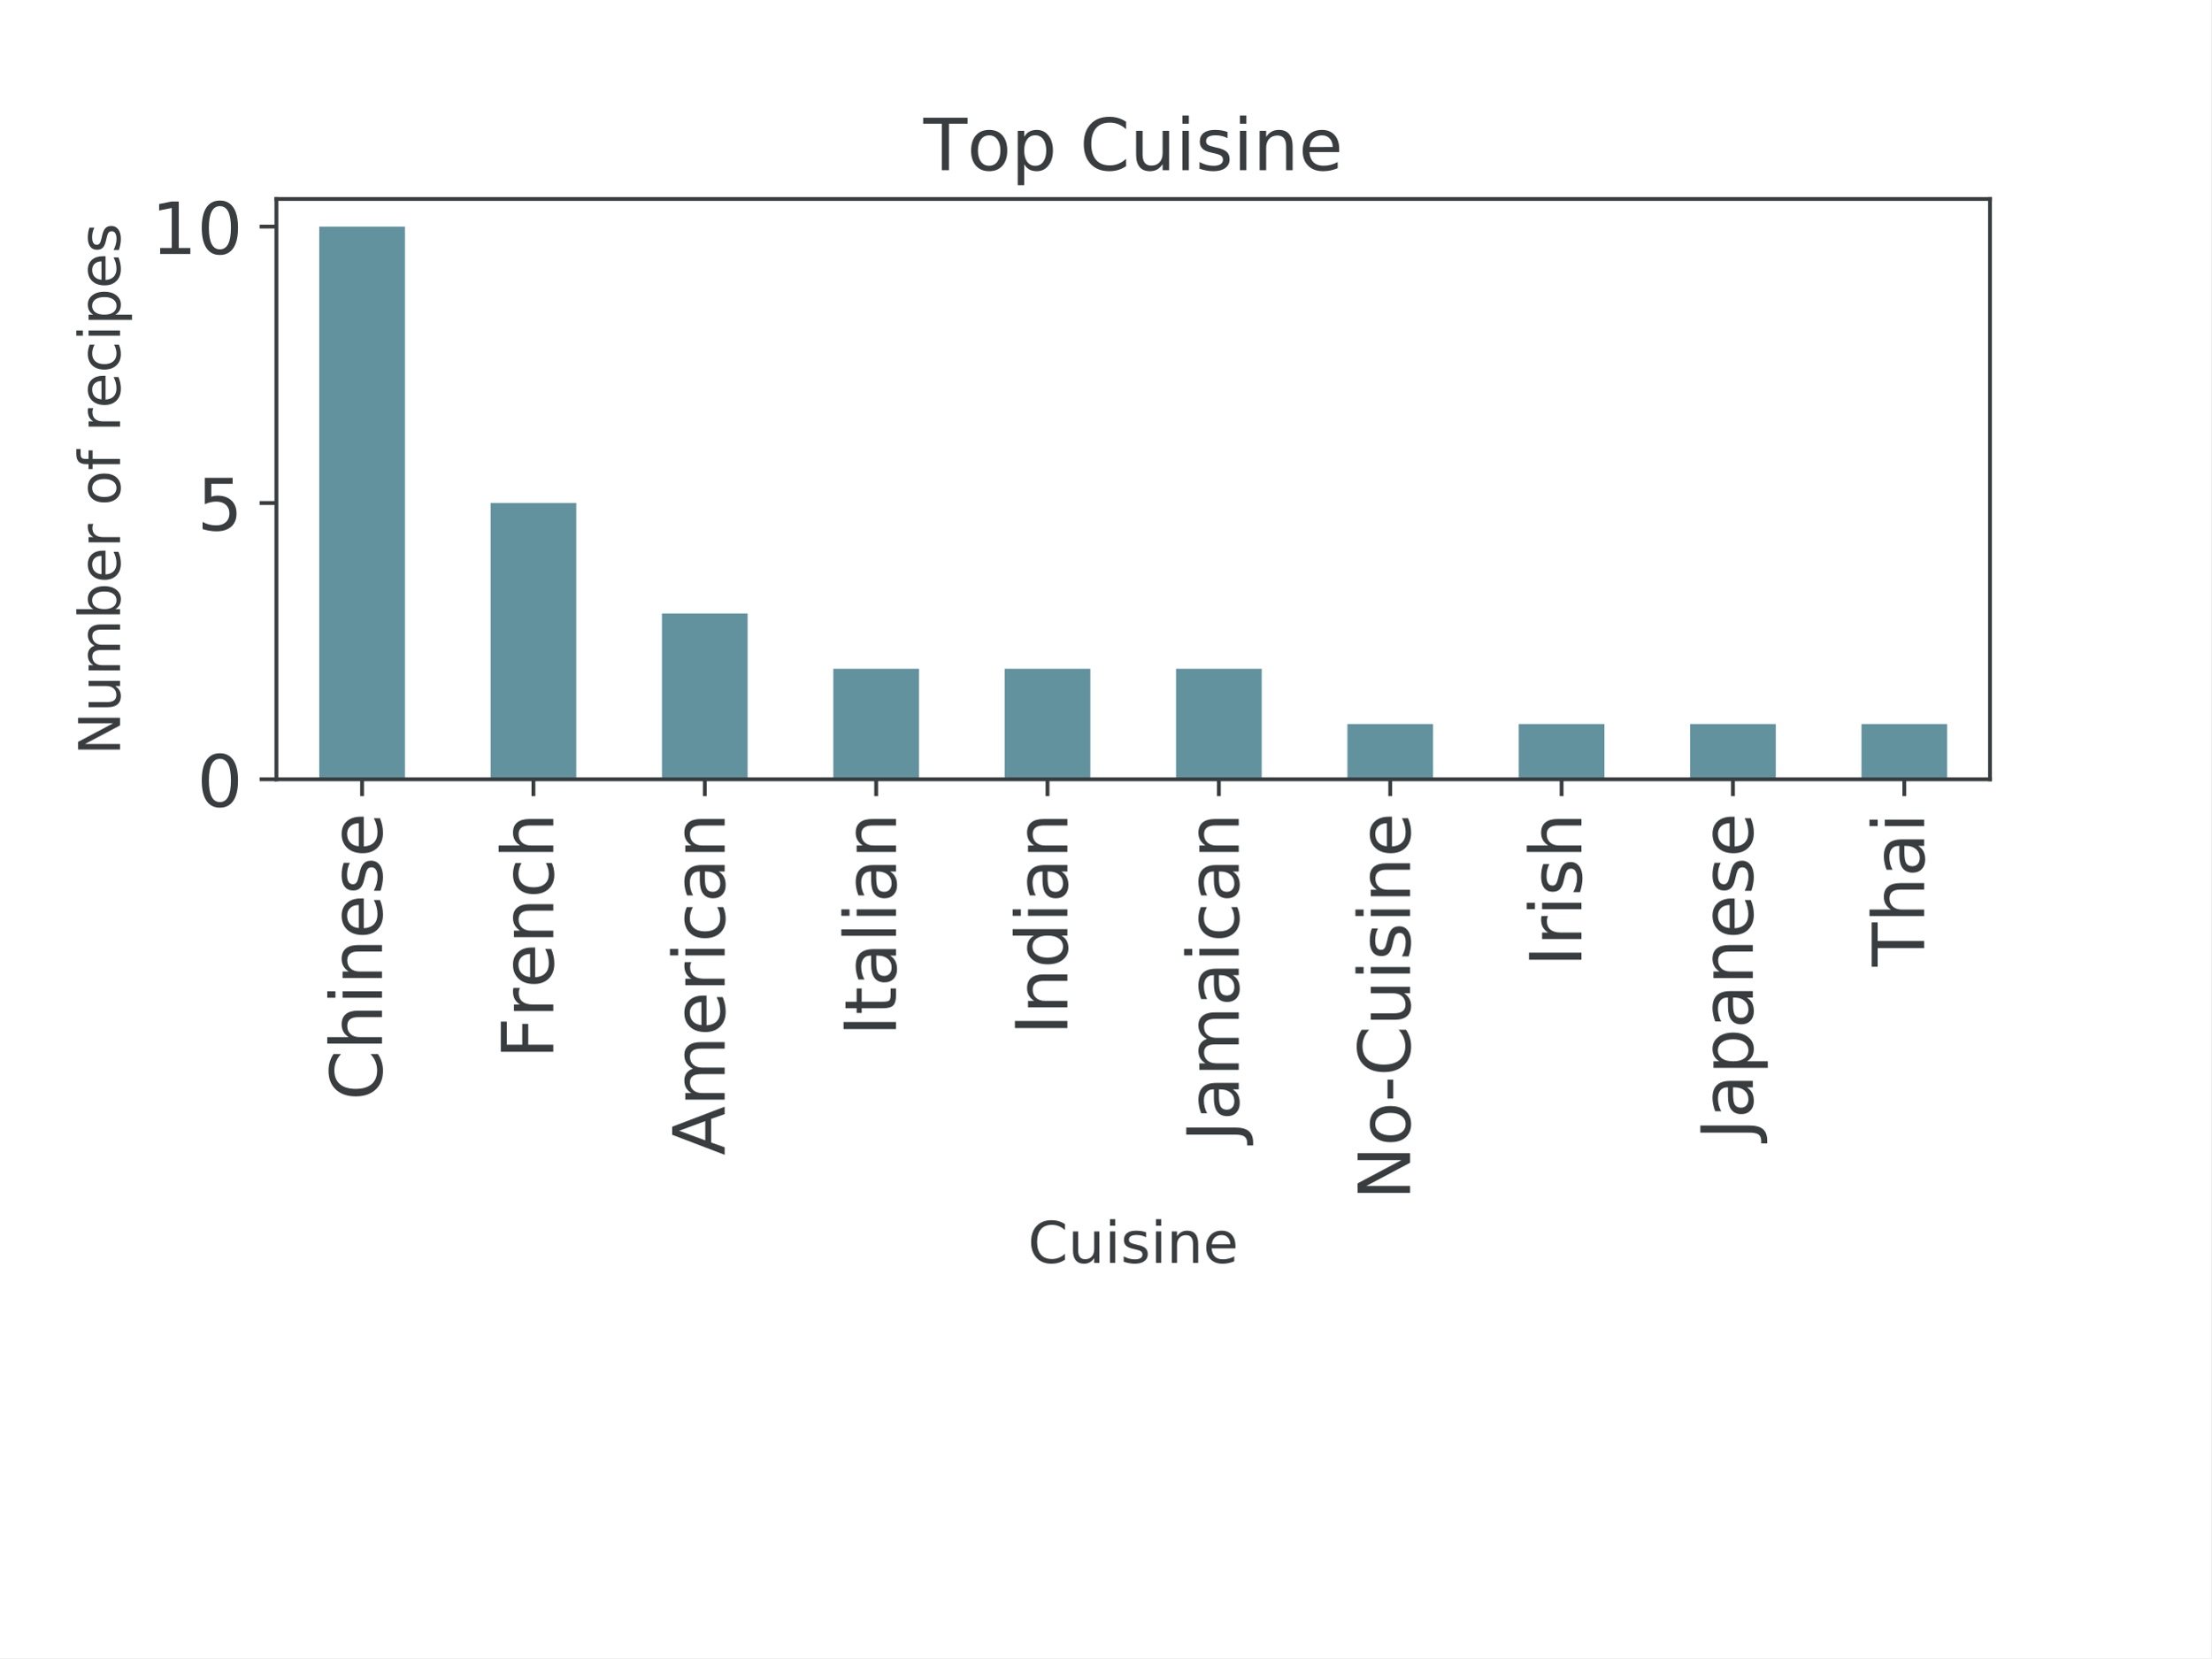
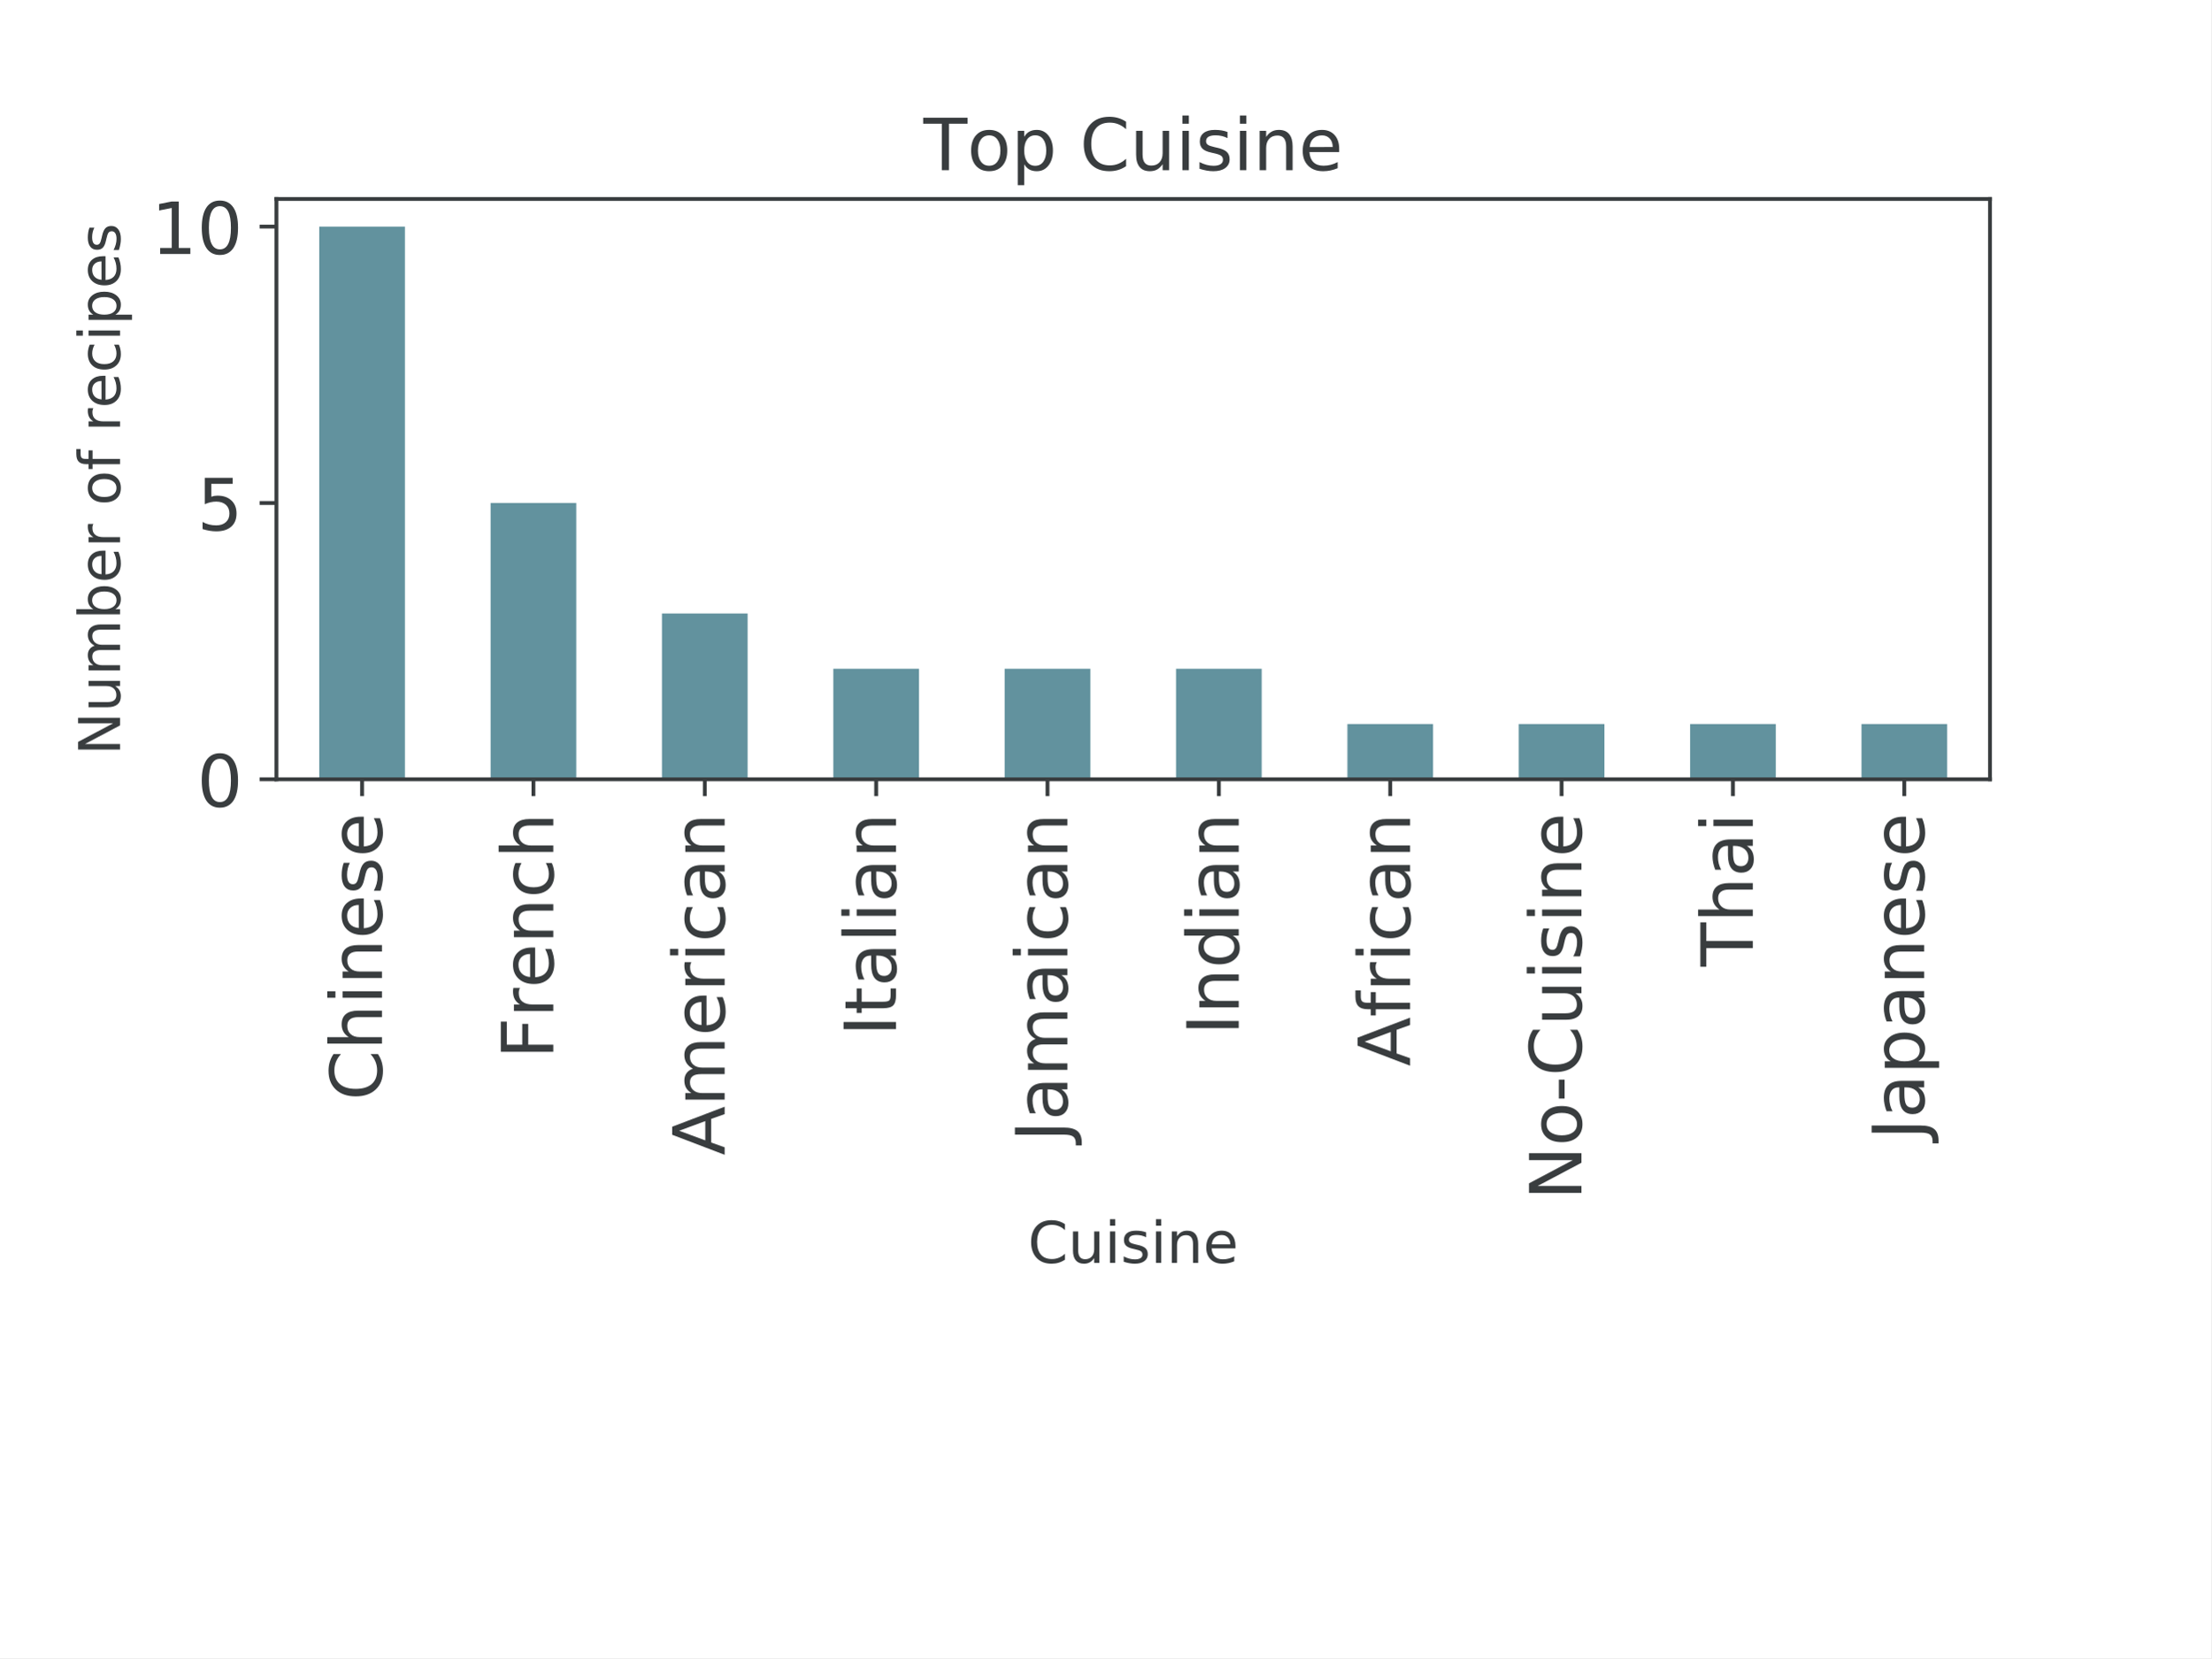
<svg xmlns="http://www.w3.org/2000/svg" xmlns:xlink="http://www.w3.org/1999/xlink" height="345.6pt" version="1.1" viewBox="0 0 460.8 345.6" width="460.8pt">
  <defs>
    <style type="text/css">
*{stroke-linecap:butt;stroke-linejoin:round;}
  </style>
  </defs>
  <g id="figure_1">
    <g id="patch_1">
      <path d="M 0 345.6  L 460.8 345.6  L 460.8 0  L 0 0  z " style="fill:#ffffff;" />
    </g>
    <g id="axes_1">
      <g id="patch_2">
        <path d="M 57.6 162.432  L 414.72 162.432  L 414.72 41.472  L 57.6 41.472  z " style="fill:#ffffff;" />
      </g>
      <g id="patch_3">
-         <path clip-path="url(#p6c7a7f354e)" d="M 66.528 162.432  L 84.384 162.432  L 84.384 47.232  L 66.528 47.232  z " style="fill:#62929e;" />
+         <path clip-path="url(#p3ab13dca3a)" d="M 66.528 162.432  L 84.384 162.432  L 84.384 47.232  L 66.528 47.232  z " style="fill:#62929e;" />
      </g>
      <g id="patch_4">
-         <path clip-path="url(#p6c7a7f354e)" d="M 102.24 162.432  L 120.096 162.432  L 120.096 104.832  L 102.24 104.832  z " style="fill:#62929e;" />
+         <path clip-path="url(#p3ab13dca3a)" d="M 102.24 162.432  L 120.096 162.432  L 120.096 104.832  L 102.24 104.832  z " style="fill:#62929e;" />
      </g>
      <g id="patch_5">
-         <path clip-path="url(#p6c7a7f354e)" d="M 137.952 162.432  L 155.808 162.432  L 155.808 127.872  L 137.952 127.872  z " style="fill:#62929e;" />
+         <path clip-path="url(#p3ab13dca3a)" d="M 137.952 162.432  L 155.808 162.432  L 155.808 127.872  L 137.952 127.872  z " style="fill:#62929e;" />
      </g>
      <g id="patch_6">
-         <path clip-path="url(#p6c7a7f354e)" d="M 173.664 162.432  L 191.52 162.432  L 191.52 139.392  L 173.664 139.392  z " style="fill:#62929e;" />
+         <path clip-path="url(#p3ab13dca3a)" d="M 173.664 162.432  L 191.52 162.432  L 191.52 139.392  L 173.664 139.392  z " style="fill:#62929e;" />
      </g>
      <g id="patch_7">
-         <path clip-path="url(#p6c7a7f354e)" d="M 209.376 162.432  L 227.232 162.432  L 227.232 139.392  L 209.376 139.392  z " style="fill:#62929e;" />
+         <path clip-path="url(#p3ab13dca3a)" d="M 209.376 162.432  L 227.232 162.432  L 227.232 139.392  L 209.376 139.392  z " style="fill:#62929e;" />
      </g>
      <g id="patch_8">
-         <path clip-path="url(#p6c7a7f354e)" d="M 245.088 162.432  L 262.944 162.432  L 262.944 139.392  L 245.088 139.392  z " style="fill:#62929e;" />
+         <path clip-path="url(#p3ab13dca3a)" d="M 245.088 162.432  L 262.944 162.432  L 262.944 139.392  L 245.088 139.392  z " style="fill:#62929e;" />
      </g>
      <g id="patch_9">
-         <path clip-path="url(#p6c7a7f354e)" d="M 280.8 162.432  L 298.656 162.432  L 298.656 150.912  L 280.8 150.912  z " style="fill:#62929e;" />
+         <path clip-path="url(#p3ab13dca3a)" d="M 280.8 162.432  L 298.656 162.432  L 298.656 150.912  L 280.8 150.912  z " style="fill:#62929e;" />
      </g>
      <g id="patch_10">
-         <path clip-path="url(#p6c7a7f354e)" d="M 316.512 162.432  L 334.368 162.432  L 334.368 150.912  L 316.512 150.912  z " style="fill:#62929e;" />
+         <path clip-path="url(#p3ab13dca3a)" d="M 316.512 162.432  L 334.368 162.432  L 334.368 150.912  L 316.512 150.912  z " style="fill:#62929e;" />
      </g>
      <g id="patch_11">
-         <path clip-path="url(#p6c7a7f354e)" d="M 352.224 162.432  L 370.08 162.432  L 370.08 150.912  L 352.224 150.912  z " style="fill:#62929e;" />
+         <path clip-path="url(#p3ab13dca3a)" d="M 352.224 162.432  L 370.08 162.432  L 370.08 150.912  L 352.224 150.912  z " style="fill:#62929e;" />
      </g>
      <g id="patch_12">
-         <path clip-path="url(#p6c7a7f354e)" d="M 387.936 162.432  L 405.792 162.432  L 405.792 150.912  L 387.936 150.912  z " style="fill:#62929e;" />
+         <path clip-path="url(#p3ab13dca3a)" d="M 387.936 162.432  L 405.792 162.432  L 405.792 150.912  L 387.936 150.912  z " style="fill:#62929e;" />
      </g>
      <g id="matplotlib.axis_1">
        <g id="xtick_1">
          <g id="line2d_1">
            <defs>
-               <path d="M 0 0  L 0 3.5  " id="mdde316cdec" style="stroke:#393d3f;stroke-width:0.8;" />
-             </defs>
-             <g>
-               <use style="fill:#393d3f;stroke:#393d3f;stroke-width:0.8;" x="75.456" xlink:href="#mdde316cdec" y="162.432" />
+               <path d="M 0 0  L 0 3.5  " id="m466af2d385" style="stroke:#393d3f;stroke-width:0.8;" />
+             </defs>
+             <g>
+               <use style="fill:#393d3f;stroke:#393d3f;stroke-width:0.8;" x="75.456" xlink:href="#m466af2d385" y="162.432" />
            </g>
          </g>
          <g id="text_1">
            <defs>
              <path d="M 64.406 67.281  L 64.406 56.891  Q 59.422 61.531 53.781 63.812  Q 48.141 66.109 41.797 66.109  Q 29.297 66.109 22.656 58.469  Q 16.016 50.828 16.016 36.375  Q 16.016 21.969 22.656 14.328  Q 29.297 6.688 41.797 6.688  Q 48.141 6.688 53.781 8.984  Q 59.422 11.281 64.406 15.922  L 64.406 5.609  Q 59.234 2.094 53.438 0.328  Q 47.656 -1.422 41.219 -1.422  Q 24.656 -1.422 15.125 8.703  Q 5.609 18.844 5.609 36.375  Q 5.609 53.953 15.125 64.078  Q 24.656 74.219 41.219 74.219  Q 47.75 74.219 53.531 72.484  Q 59.328 70.75 64.406 67.281  z " id="DejaVuSans-67" />
              <path d="M 54.891 33.016  L 54.891 0  L 45.906 0  L 45.906 32.719  Q 45.906 40.484 42.875 44.328  Q 39.844 48.188 33.797 48.188  Q 26.516 48.188 22.312 43.547  Q 18.109 38.922 18.109 30.906  L 18.109 0  L 9.078 0  L 9.078 75.984  L 18.109 75.984  L 18.109 46.188  Q 21.344 51.125 25.703 53.562  Q 30.078 56 35.797 56  Q 45.219 56 50.047 50.172  Q 54.891 44.344 54.891 33.016  z " id="DejaVuSans-104" />
              <path d="M 9.422 54.688  L 18.406 54.688  L 18.406 0  L 9.422 0  z M 9.422 75.984  L 18.406 75.984  L 18.406 64.594  L 9.422 64.594  z " id="DejaVuSans-105" />
              <path d="M 54.891 33.016  L 54.891 0  L 45.906 0  L 45.906 32.719  Q 45.906 40.484 42.875 44.328  Q 39.844 48.188 33.797 48.188  Q 26.516 48.188 22.312 43.547  Q 18.109 38.922 18.109 30.906  L 18.109 0  L 9.078 0  L 9.078 54.688  L 18.109 54.688  L 18.109 46.188  Q 21.344 51.125 25.703 53.562  Q 30.078 56 35.797 56  Q 45.219 56 50.047 50.172  Q 54.891 44.344 54.891 33.016  z " id="DejaVuSans-110" />
              <path d="M 56.203 29.594  L 56.203 25.203  L 14.891 25.203  Q 15.484 15.922 20.484 11.062  Q 25.484 6.203 34.422 6.203  Q 39.594 6.203 44.453 7.469  Q 49.312 8.734 54.109 11.281  L 54.109 2.781  Q 49.266 0.734 44.188 -0.344  Q 39.109 -1.422 33.891 -1.422  Q 20.797 -1.422 13.156 6.188  Q 5.516 13.812 5.516 26.812  Q 5.516 40.234 12.766 48.109  Q 20.016 56 32.328 56  Q 43.359 56 49.781 48.891  Q 56.203 41.797 56.203 29.594  z M 47.219 32.234  Q 47.125 39.594 43.094 43.984  Q 39.062 48.391 32.422 48.391  Q 24.906 48.391 20.391 44.141  Q 15.875 39.891 15.188 32.172  z " id="DejaVuSans-101" />
              <path d="M 44.281 53.078  L 44.281 44.578  Q 40.484 46.531 36.375 47.5  Q 32.281 48.484 27.875 48.484  Q 21.188 48.484 17.844 46.438  Q 14.5 44.391 14.5 40.281  Q 14.5 37.156 16.891 35.375  Q 19.281 33.594 26.516 31.984  L 29.594 31.297  Q 39.156 29.25 43.188 25.516  Q 47.219 21.781 47.219 15.094  Q 47.219 7.469 41.188 3.016  Q 35.156 -1.422 24.609 -1.422  Q 20.219 -1.422 15.453 -0.562  Q 10.688 0.297 5.422 2  L 5.422 11.281  Q 10.406 8.688 15.234 7.391  Q 20.062 6.109 24.812 6.109  Q 31.156 6.109 34.562 8.281  Q 37.984 10.453 37.984 14.406  Q 37.984 18.062 35.516 20.016  Q 33.062 21.969 24.703 23.781  L 21.578 24.516  Q 13.234 26.266 9.516 29.906  Q 5.812 33.547 5.812 39.891  Q 5.812 47.609 11.281 51.797  Q 16.75 56 26.812 56  Q 31.781 56 36.172 55.266  Q 40.578 54.547 44.281 53.078  z " id="DejaVuSans-115" />
            </defs>
            <g style="fill:#393d3f;" transform="translate(79.59506 229.3593)rotate(-90)scale(0.15 -0.15)">
              <use xlink:href="#DejaVuSans-67" />
              <use x="69.824" xlink:href="#DejaVuSans-104" />
              <use x="133.203" xlink:href="#DejaVuSans-105" />
              <use x="160.986" xlink:href="#DejaVuSans-110" />
              <use x="224.365" xlink:href="#DejaVuSans-101" />
              <use x="285.889" xlink:href="#DejaVuSans-115" />
              <use x="337.988" xlink:href="#DejaVuSans-101" />
            </g>
          </g>
        </g>
        <g id="xtick_2">
          <g id="line2d_2">
            <g>
-               <use style="fill:#393d3f;stroke:#393d3f;stroke-width:0.8;" x="111.168" xlink:href="#mdde316cdec" y="162.432" />
+               <use style="fill:#393d3f;stroke:#393d3f;stroke-width:0.8;" x="111.168" xlink:href="#m466af2d385" y="162.432" />
            </g>
          </g>
          <g id="text_2">
            <defs>
              <path d="M 9.812 72.906  L 51.703 72.906  L 51.703 64.594  L 19.672 64.594  L 19.672 43.109  L 48.578 43.109  L 48.578 34.812  L 19.672 34.812  L 19.672 0  L 9.812 0  z " id="DejaVuSans-70" />
              <path d="M 41.109 46.297  Q 39.594 47.172 37.812 47.578  Q 36.031 48 33.891 48  Q 26.266 48 22.188 43.047  Q 18.109 38.094 18.109 28.812  L 18.109 0  L 9.078 0  L 9.078 54.688  L 18.109 54.688  L 18.109 46.188  Q 20.953 51.172 25.484 53.578  Q 30.031 56 36.531 56  Q 37.453 56 38.578 55.875  Q 39.703 55.766 41.062 55.516  z " id="DejaVuSans-114" />
              <path d="M 48.781 52.594  L 48.781 44.188  Q 44.969 46.297 41.141 47.344  Q 37.312 48.391 33.406 48.391  Q 24.656 48.391 19.812 42.844  Q 14.984 37.312 14.984 27.297  Q 14.984 17.281 19.812 11.734  Q 24.656 6.203 33.406 6.203  Q 37.312 6.203 41.141 7.25  Q 44.969 8.297 48.781 10.406  L 48.781 2.094  Q 45.016 0.344 40.984 -0.531  Q 36.969 -1.422 32.422 -1.422  Q 20.062 -1.422 12.781 6.344  Q 5.516 14.109 5.516 27.297  Q 5.516 40.672 12.859 48.328  Q 20.219 56 33.016 56  Q 37.156 56 41.109 55.141  Q 45.062 54.297 48.781 52.594  z " id="DejaVuSans-99" />
            </defs>
            <g style="fill:#393d3f;" transform="translate(115.3071 220.6945)rotate(-90)scale(0.15 -0.15)">
              <use xlink:href="#DejaVuSans-70" />
              <use x="57.41" xlink:href="#DejaVuSans-114" />
              <use x="98.492" xlink:href="#DejaVuSans-101" />
              <use x="160.016" xlink:href="#DejaVuSans-110" />
              <use x="223.395" xlink:href="#DejaVuSans-99" />
              <use x="278.375" xlink:href="#DejaVuSans-104" />
            </g>
          </g>
        </g>
        <g id="xtick_3">
          <g id="line2d_3">
            <g>
-               <use style="fill:#393d3f;stroke:#393d3f;stroke-width:0.8;" x="146.88" xlink:href="#mdde316cdec" y="162.432" />
+               <use style="fill:#393d3f;stroke:#393d3f;stroke-width:0.8;" x="146.88" xlink:href="#m466af2d385" y="162.432" />
            </g>
          </g>
          <g id="text_3">
            <defs>
              <path d="M 34.188 63.188  L 20.797 26.906  L 47.609 26.906  z M 28.609 72.906  L 39.797 72.906  L 67.578 0  L 57.328 0  L 50.688 18.703  L 17.828 18.703  L 11.188 0  L 0.781 0  z " id="DejaVuSans-65" />
              <path d="M 52 44.188  Q 55.375 50.25 60.062 53.125  Q 64.75 56 71.094 56  Q 79.641 56 84.281 50.016  Q 88.922 44.047 88.922 33.016  L 88.922 0  L 79.891 0  L 79.891 32.719  Q 79.891 40.578 77.094 44.375  Q 74.312 48.188 68.609 48.188  Q 61.625 48.188 57.562 43.547  Q 53.516 38.922 53.516 30.906  L 53.516 0  L 44.484 0  L 44.484 32.719  Q 44.484 40.625 41.703 44.406  Q 38.922 48.188 33.109 48.188  Q 26.219 48.188 22.156 43.531  Q 18.109 38.875 18.109 30.906  L 18.109 0  L 9.078 0  L 9.078 54.688  L 18.109 54.688  L 18.109 46.188  Q 21.188 51.219 25.484 53.609  Q 29.781 56 35.688 56  Q 41.656 56 45.828 52.969  Q 50 49.953 52 44.188  z " id="DejaVuSans-109" />
              <path d="M 34.281 27.484  Q 23.391 27.484 19.188 25  Q 14.984 22.516 14.984 16.5  Q 14.984 11.719 18.141 8.906  Q 21.297 6.109 26.703 6.109  Q 34.188 6.109 38.703 11.406  Q 43.219 16.703 43.219 25.484  L 43.219 27.484  z M 52.203 31.203  L 52.203 0  L 43.219 0  L 43.219 8.297  Q 40.141 3.328 35.547 0.953  Q 30.953 -1.422 24.312 -1.422  Q 15.922 -1.422 10.953 3.297  Q 6 8.016 6 15.922  Q 6 25.141 12.172 29.828  Q 18.359 34.516 30.609 34.516  L 43.219 34.516  L 43.219 35.406  Q 43.219 41.609 39.141 45  Q 35.062 48.391 27.688 48.391  Q 23 48.391 18.547 47.266  Q 14.109 46.141 10.016 43.891  L 10.016 52.203  Q 14.938 54.109 19.578 55.047  Q 24.219 56 28.609 56  Q 40.484 56 46.344 49.844  Q 52.203 43.703 52.203 31.203  z " id="DejaVuSans-97" />
            </defs>
            <g style="fill:#393d3f;" transform="translate(151.0191 240.8133)rotate(-90)scale(0.15 -0.15)">
              <use xlink:href="#DejaVuSans-65" />
              <use x="68.408" xlink:href="#DejaVuSans-109" />
              <use x="165.82" xlink:href="#DejaVuSans-101" />
              <use x="227.344" xlink:href="#DejaVuSans-114" />
              <use x="268.457" xlink:href="#DejaVuSans-105" />
              <use x="296.24" xlink:href="#DejaVuSans-99" />
              <use x="351.221" xlink:href="#DejaVuSans-97" />
              <use x="412.5" xlink:href="#DejaVuSans-110" />
            </g>
          </g>
        </g>
        <g id="xtick_4">
          <g id="line2d_4">
            <g>
-               <use style="fill:#393d3f;stroke:#393d3f;stroke-width:0.8;" x="182.592" xlink:href="#mdde316cdec" y="162.432" />
+               <use style="fill:#393d3f;stroke:#393d3f;stroke-width:0.8;" x="182.592" xlink:href="#m466af2d385" y="162.432" />
            </g>
          </g>
          <g id="text_4">
            <defs>
              <path d="M 9.812 72.906  L 19.672 72.906  L 19.672 0  L 9.812 0  z " id="DejaVuSans-73" />
              <path d="M 18.312 70.219  L 18.312 54.688  L 36.812 54.688  L 36.812 47.703  L 18.312 47.703  L 18.312 18.016  Q 18.312 11.328 20.141 9.422  Q 21.969 7.516 27.594 7.516  L 36.812 7.516  L 36.812 0  L 27.594 0  Q 17.188 0 13.234 3.875  Q 9.281 7.766 9.281 18.016  L 9.281 47.703  L 2.688 47.703  L 2.688 54.688  L 9.281 54.688  L 9.281 70.219  z " id="DejaVuSans-116" />
              <path d="M 9.422 75.984  L 18.406 75.984  L 18.406 0  L 9.422 0  z " id="DejaVuSans-108" />
            </defs>
            <g style="fill:#393d3f;" transform="translate(186.7311 215.9625)rotate(-90)scale(0.15 -0.15)">
              <use xlink:href="#DejaVuSans-73" />
              <use x="29.492" xlink:href="#DejaVuSans-116" />
              <use x="68.701" xlink:href="#DejaVuSans-97" />
              <use x="129.98" xlink:href="#DejaVuSans-108" />
              <use x="157.764" xlink:href="#DejaVuSans-105" />
              <use x="185.547" xlink:href="#DejaVuSans-97" />
              <use x="246.826" xlink:href="#DejaVuSans-110" />
            </g>
          </g>
        </g>
        <g id="xtick_5">
          <g id="line2d_5">
            <g>
-               <use style="fill:#393d3f;stroke:#393d3f;stroke-width:0.8;" x="218.304" xlink:href="#mdde316cdec" y="162.432" />
+               <use style="fill:#393d3f;stroke:#393d3f;stroke-width:0.8;" x="218.304" xlink:href="#m466af2d385" y="162.432" />
            </g>
          </g>
          <g id="text_5">
            <defs>
-               <path d="M 45.406 46.391  L 45.406 75.984  L 54.391 75.984  L 54.391 0  L 45.406 0  L 45.406 8.203  Q 42.578 3.328 38.25 0.953  Q 33.938 -1.422 27.875 -1.422  Q 17.969 -1.422 11.734 6.484  Q 5.516 14.406 5.516 27.297  Q 5.516 40.188 11.734 48.094  Q 17.969 56 27.875 56  Q 33.938 56 38.25 53.625  Q 42.578 51.266 45.406 46.391  z M 14.797 27.297  Q 14.797 17.391 18.875 11.75  Q 22.953 6.109 30.078 6.109  Q 37.203 6.109 41.297 11.75  Q 45.406 17.391 45.406 27.297  Q 45.406 37.203 41.297 42.844  Q 37.203 48.484 30.078 48.484  Q 22.953 48.484 18.875 42.844  Q 14.797 37.203 14.797 27.297  z " id="DejaVuSans-100" />
-             </defs>
-             <g style="fill:#393d3f;" transform="translate(222.4431 215.7515)rotate(-90)scale(0.15 -0.15)">
-               <use xlink:href="#DejaVuSans-73" />
-               <use x="29.492" xlink:href="#DejaVuSans-110" />
-               <use x="92.871" xlink:href="#DejaVuSans-100" />
-               <use x="156.348" xlink:href="#DejaVuSans-105" />
-               <use x="184.131" xlink:href="#DejaVuSans-97" />
-               <use x="245.41" xlink:href="#DejaVuSans-110" />
-             </g>
-           </g>
-         </g>
-         <g id="xtick_6">
-           <g id="line2d_6">
-             <g>
-               <use style="fill:#393d3f;stroke:#393d3f;stroke-width:0.8;" x="254.016" xlink:href="#mdde316cdec" y="162.432" />
-             </g>
-           </g>
-           <g id="text_6">
-             <defs>
              <path d="M 9.812 72.906  L 19.672 72.906  L 19.672 5.078  Q 19.672 -8.109 14.672 -14.062  Q 9.672 -20.016 -1.422 -20.016  L -5.172 -20.016  L -5.172 -11.719  L -2.094 -11.719  Q 4.438 -11.719 7.125 -8.047  Q 9.812 -4.391 9.812 5.078  z " id="DejaVuSans-74" />
            </defs>
-             <g style="fill:#393d3f;" transform="translate(258.1551 237.9656)rotate(-90)scale(0.15 -0.15)">
+             <g style="fill:#393d3f;" transform="translate(222.4431 237.9656)rotate(-90)scale(0.15 -0.15)">
              <use xlink:href="#DejaVuSans-74" />
              <use x="29.492" xlink:href="#DejaVuSans-97" />
              <use x="90.771" xlink:href="#DejaVuSans-109" />
              <use x="188.184" xlink:href="#DejaVuSans-97" />
              <use x="249.463" xlink:href="#DejaVuSans-105" />
              <use x="277.246" xlink:href="#DejaVuSans-99" />
              <use x="332.227" xlink:href="#DejaVuSans-97" />
              <use x="393.506" xlink:href="#DejaVuSans-110" />
            </g>
          </g>
        </g>
+         <g id="xtick_6">
+           <g id="line2d_6">
+             <g>
+               <use style="fill:#393d3f;stroke:#393d3f;stroke-width:0.8;" x="254.016" xlink:href="#m466af2d385" y="162.432" />
+             </g>
+           </g>
+           <g id="text_6">
+             <defs>
+               <path d="M 45.406 46.391  L 45.406 75.984  L 54.391 75.984  L 54.391 0  L 45.406 0  L 45.406 8.203  Q 42.578 3.328 38.25 0.953  Q 33.938 -1.422 27.875 -1.422  Q 17.969 -1.422 11.734 6.484  Q 5.516 14.406 5.516 27.297  Q 5.516 40.188 11.734 48.094  Q 17.969 56 27.875 56  Q 33.938 56 38.25 53.625  Q 42.578 51.266 45.406 46.391  z M 14.797 27.297  Q 14.797 17.391 18.875 11.75  Q 22.953 6.109 30.078 6.109  Q 37.203 6.109 41.297 11.75  Q 45.406 17.391 45.406 27.297  Q 45.406 37.203 41.297 42.844  Q 37.203 48.484 30.078 48.484  Q 22.953 48.484 18.875 42.844  Q 14.797 37.203 14.797 27.297  z " id="DejaVuSans-100" />
+             </defs>
+             <g style="fill:#393d3f;" transform="translate(258.1551 215.7515)rotate(-90)scale(0.15 -0.15)">
+               <use xlink:href="#DejaVuSans-73" />
+               <use x="29.492" xlink:href="#DejaVuSans-110" />
+               <use x="92.871" xlink:href="#DejaVuSans-100" />
+               <use x="156.348" xlink:href="#DejaVuSans-105" />
+               <use x="184.131" xlink:href="#DejaVuSans-97" />
+               <use x="245.41" xlink:href="#DejaVuSans-110" />
+             </g>
+           </g>
+         </g>
        <g id="xtick_7">
          <g id="line2d_7">
            <g>
-               <use style="fill:#393d3f;stroke:#393d3f;stroke-width:0.8;" x="289.728" xlink:href="#mdde316cdec" y="162.432" />
+               <use style="fill:#393d3f;stroke:#393d3f;stroke-width:0.8;" x="289.728" xlink:href="#m466af2d385" y="162.432" />
            </g>
          </g>
          <g id="text_7">
+             <defs>
+               <path d="M 37.109 75.984  L 37.109 68.5  L 28.516 68.5  Q 23.688 68.5 21.797 66.547  Q 19.922 64.594 19.922 59.516  L 19.922 54.688  L 34.719 54.688  L 34.719 47.703  L 19.922 47.703  L 19.922 0  L 10.891 0  L 10.891 47.703  L 2.297 47.703  L 2.297 54.688  L 10.891 54.688  L 10.891 58.5  Q 10.891 67.625 15.141 71.797  Q 19.391 75.984 28.609 75.984  z " id="DejaVuSans-102" />
+             </defs>
+             <g style="fill:#393d3f;" transform="translate(293.8671 222.2461)rotate(-90)scale(0.15 -0.15)">
+               <use xlink:href="#DejaVuSans-65" />
+               <use x="68.361" xlink:href="#DejaVuSans-102" />
+               <use x="103.566" xlink:href="#DejaVuSans-114" />
+               <use x="144.68" xlink:href="#DejaVuSans-105" />
+               <use x="172.463" xlink:href="#DejaVuSans-99" />
+               <use x="227.443" xlink:href="#DejaVuSans-97" />
+               <use x="288.723" xlink:href="#DejaVuSans-110" />
+             </g>
+           </g>
+         </g>
+         <g id="xtick_8">
+           <g id="line2d_8">
+             <g>
+               <use style="fill:#393d3f;stroke:#393d3f;stroke-width:0.8;" x="325.44" xlink:href="#m466af2d385" y="162.432" />
+             </g>
+           </g>
+           <g id="text_8">
            <defs>
              <path d="M 9.812 72.906  L 23.094 72.906  L 55.422 11.922  L 55.422 72.906  L 64.984 72.906  L 64.984 0  L 51.703 0  L 19.391 60.984  L 19.391 0  L 9.812 0  z " id="DejaVuSans-78" />
              <path d="M 30.609 48.391  Q 23.391 48.391 19.188 42.75  Q 14.984 37.109 14.984 27.297  Q 14.984 17.484 19.156 11.844  Q 23.344 6.203 30.609 6.203  Q 37.797 6.203 41.984 11.859  Q 46.188 17.531 46.188 27.297  Q 46.188 37.016 41.984 42.703  Q 37.797 48.391 30.609 48.391  z M 30.609 56  Q 42.328 56 49.016 48.375  Q 55.719 40.766 55.719 27.297  Q 55.719 13.875 49.016 6.219  Q 42.328 -1.422 30.609 -1.422  Q 18.844 -1.422 12.172 6.219  Q 5.516 13.875 5.516 27.297  Q 5.516 40.766 12.172 48.375  Q 18.844 56 30.609 56  z " id="DejaVuSans-111" />
              <path d="M 4.891 31.391  L 31.203 31.391  L 31.203 23.391  L 4.891 23.391  z " id="DejaVuSans-45" />
              <path d="M 8.5 21.578  L 8.5 54.688  L 17.484 54.688  L 17.484 21.922  Q 17.484 14.156 20.5 10.266  Q 23.531 6.391 29.594 6.391  Q 36.859 6.391 41.078 11.031  Q 45.312 15.672 45.312 23.688  L 45.312 54.688  L 54.297 54.688  L 54.297 0  L 45.312 0  L 45.312 8.406  Q 42.047 3.422 37.719 1  Q 33.406 -1.422 27.688 -1.422  Q 18.266 -1.422 13.375 4.438  Q 8.5 10.297 8.5 21.578  z M 31.109 56  z " id="DejaVuSans-117" />
            </defs>
-             <g style="fill:#393d3f;" transform="translate(293.8671 250.1109)rotate(-90)scale(0.15 -0.15)">
+             <g style="fill:#393d3f;" transform="translate(329.5791 250.1109)rotate(-90)scale(0.15 -0.15)">
              <use xlink:href="#DejaVuSans-78" />
              <use x="74.805" xlink:href="#DejaVuSans-111" />
              <use x="136.002" xlink:href="#DejaVuSans-45" />
              <use x="172.086" xlink:href="#DejaVuSans-67" />
              <use x="241.91" xlink:href="#DejaVuSans-117" />
              <use x="305.289" xlink:href="#DejaVuSans-105" />
              <use x="333.072" xlink:href="#DejaVuSans-115" />
              <use x="385.172" xlink:href="#DejaVuSans-105" />
              <use x="412.955" xlink:href="#DejaVuSans-110" />
              <use x="476.334" xlink:href="#DejaVuSans-101" />
            </g>
          </g>
        </g>
-         <g id="xtick_8">
-           <g id="line2d_8">
-             <g>
-               <use style="fill:#393d3f;stroke:#393d3f;stroke-width:0.8;" x="325.44" xlink:href="#mdde316cdec" y="162.432" />
-             </g>
-           </g>
-           <g id="text_8">
-             <g style="fill:#393d3f;" transform="translate(329.5791 201.5109)rotate(-90)scale(0.15 -0.15)">
-               <use xlink:href="#DejaVuSans-73" />
-               <use x="29.492" xlink:href="#DejaVuSans-114" />
-               <use x="70.605" xlink:href="#DejaVuSans-105" />
-               <use x="98.389" xlink:href="#DejaVuSans-115" />
-               <use x="150.488" xlink:href="#DejaVuSans-104" />
-             </g>
-           </g>
-         </g>
        <g id="xtick_9">
          <g id="line2d_9">
            <g>
-               <use style="fill:#393d3f;stroke:#393d3f;stroke-width:0.8;" x="361.152" xlink:href="#mdde316cdec" y="162.432" />
+               <use style="fill:#393d3f;stroke:#393d3f;stroke-width:0.8;" x="361.152" xlink:href="#m466af2d385" y="162.432" />
            </g>
          </g>
          <g id="text_9">
            <defs>
+               <path d="M -0.297 72.906  L 61.375 72.906  L 61.375 64.594  L 35.5 64.594  L 35.5 0  L 25.594 0  L 25.594 64.594  L -0.297 64.594  z " id="DejaVuSans-84" />
+             </defs>
+             <g style="fill:#393d3f;" transform="translate(365.2911 201.4593)rotate(-90)scale(0.15 -0.15)">
+               <use xlink:href="#DejaVuSans-84" />
+               <use x="61.084" xlink:href="#DejaVuSans-104" />
+               <use x="124.463" xlink:href="#DejaVuSans-97" />
+               <use x="185.742" xlink:href="#DejaVuSans-105" />
+             </g>
+           </g>
+         </g>
+         <g id="xtick_10">
+           <g id="line2d_10">
+             <g>
+               <use style="fill:#393d3f;stroke:#393d3f;stroke-width:0.8;" x="396.864" xlink:href="#m466af2d385" y="162.432" />
+             </g>
+           </g>
+           <g id="text_10">
+             <defs>
              <path d="M 18.109 8.203  L 18.109 -20.797  L 9.078 -20.797  L 9.078 54.688  L 18.109 54.688  L 18.109 46.391  Q 20.953 51.266 25.266 53.625  Q 29.594 56 35.594 56  Q 45.562 56 51.781 48.094  Q 58.016 40.188 58.016 27.297  Q 58.016 14.406 51.781 6.484  Q 45.562 -1.422 35.594 -1.422  Q 29.594 -1.422 25.266 0.953  Q 20.953 3.328 18.109 8.203  z M 48.688 27.297  Q 48.688 37.203 44.609 42.844  Q 40.531 48.484 33.406 48.484  Q 26.266 48.484 22.188 42.844  Q 18.109 37.203 18.109 27.297  Q 18.109 17.391 22.188 11.75  Q 26.266 6.109 33.406 6.109  Q 40.531 6.109 44.609 11.75  Q 48.688 17.391 48.688 27.297  z " id="DejaVuSans-112" />
            </defs>
-             <g style="fill:#393d3f;" transform="translate(365.2911 237.5437)rotate(-90)scale(0.15 -0.15)">
+             <g style="fill:#393d3f;" transform="translate(401.0031 237.5437)rotate(-90)scale(0.15 -0.15)">
              <use xlink:href="#DejaVuSans-74" />
              <use x="29.492" xlink:href="#DejaVuSans-97" />
              <use x="90.771" xlink:href="#DejaVuSans-112" />
              <use x="154.248" xlink:href="#DejaVuSans-97" />
              <use x="215.527" xlink:href="#DejaVuSans-110" />
              <use x="278.906" xlink:href="#DejaVuSans-101" />
              <use x="340.43" xlink:href="#DejaVuSans-115" />
              <use x="392.529" xlink:href="#DejaVuSans-101" />
-             </g>
-           </g>
-         </g>
-         <g id="xtick_10">
-           <g id="line2d_10">
-             <g>
-               <use style="fill:#393d3f;stroke:#393d3f;stroke-width:0.8;" x="396.864" xlink:href="#mdde316cdec" y="162.432" />
-             </g>
-           </g>
-           <g id="text_10">
-             <defs>
-               <path d="M -0.297 72.906  L 61.375 72.906  L 61.375 64.594  L 35.5 64.594  L 35.5 0  L 25.594 0  L 25.594 64.594  L -0.297 64.594  z " id="DejaVuSans-84" />
-             </defs>
-             <g style="fill:#393d3f;" transform="translate(401.0031 201.4593)rotate(-90)scale(0.15 -0.15)">
-               <use xlink:href="#DejaVuSans-84" />
-               <use x="61.084" xlink:href="#DejaVuSans-104" />
-               <use x="124.463" xlink:href="#DejaVuSans-97" />
-               <use x="185.742" xlink:href="#DejaVuSans-105" />
            </g>
          </g>
        </g>
        <g id="text_11">
          <g style="fill:#393d3f;" transform="translate(214.2141 263.229)scale(0.12 -0.12)">
            <use xlink:href="#DejaVuSans-67" />
            <use x="69.824" xlink:href="#DejaVuSans-117" />
            <use x="133.203" xlink:href="#DejaVuSans-105" />
            <use x="160.986" xlink:href="#DejaVuSans-115" />
            <use x="213.086" xlink:href="#DejaVuSans-105" />
            <use x="240.869" xlink:href="#DejaVuSans-110" />
            <use x="304.248" xlink:href="#DejaVuSans-101" />
          </g>
        </g>
      </g>
      <g id="matplotlib.axis_2">
        <g id="ytick_1">
          <g id="line2d_11">
            <defs>
-               <path d="M 0 0  L -3.5 0  " id="mb6c05a3ce0" style="stroke:#393d3f;stroke-width:0.8;" />
-             </defs>
-             <g>
-               <use style="fill:#393d3f;stroke:#393d3f;stroke-width:0.8;" x="57.6" xlink:href="#mb6c05a3ce0" y="162.432" />
+               <path d="M 0 0  L -3.5 0  " id="m01fb723086" style="stroke:#393d3f;stroke-width:0.8;" />
+             </defs>
+             <g>
+               <use style="fill:#393d3f;stroke:#393d3f;stroke-width:0.8;" x="57.6" xlink:href="#m01fb723086" y="162.432" />
            </g>
          </g>
          <g id="text_12">
            <defs>
              <path d="M 31.781 66.406  Q 24.172 66.406 20.328 58.906  Q 16.5 51.422 16.5 36.375  Q 16.5 21.391 20.328 13.891  Q 24.172 6.391 31.781 6.391  Q 39.453 6.391 43.281 13.891  Q 47.125 21.391 47.125 36.375  Q 47.125 51.422 43.281 58.906  Q 39.453 66.406 31.781 66.406  z M 31.781 74.219  Q 44.047 74.219 50.516 64.516  Q 56.984 54.828 56.984 36.375  Q 56.984 17.969 50.516 8.266  Q 44.047 -1.422 31.781 -1.422  Q 19.531 -1.422 13.062 8.266  Q 6.594 17.969 6.594 36.375  Q 6.594 54.828 13.062 64.516  Q 19.531 74.219 31.781 74.219  z " id="DejaVuSans-48" />
            </defs>
            <g style="fill:#393d3f;" transform="translate(41.05625 168.1308)scale(0.15 -0.15)">
              <use xlink:href="#DejaVuSans-48" />
            </g>
          </g>
        </g>
        <g id="ytick_2">
          <g id="line2d_12">
            <g>
-               <use style="fill:#393d3f;stroke:#393d3f;stroke-width:0.8;" x="57.6" xlink:href="#mb6c05a3ce0" y="104.832" />
+               <use style="fill:#393d3f;stroke:#393d3f;stroke-width:0.8;" x="57.6" xlink:href="#m01fb723086" y="104.832" />
            </g>
          </g>
          <g id="text_13">
            <defs>
              <path d="M 10.797 72.906  L 49.516 72.906  L 49.516 64.594  L 19.828 64.594  L 19.828 46.734  Q 21.969 47.469 24.109 47.828  Q 26.266 48.188 28.422 48.188  Q 40.625 48.188 47.75 41.5  Q 54.891 34.812 54.891 23.391  Q 54.891 11.625 47.562 5.094  Q 40.234 -1.422 26.906 -1.422  Q 22.312 -1.422 17.547 -0.641  Q 12.797 0.141 7.719 1.703  L 7.719 11.625  Q 12.109 9.234 16.797 8.062  Q 21.484 6.891 26.703 6.891  Q 35.156 6.891 40.078 11.328  Q 45.016 15.766 45.016 23.391  Q 45.016 31 40.078 35.438  Q 35.156 39.891 26.703 39.891  Q 22.75 39.891 18.812 39.016  Q 14.891 38.141 10.797 36.281  z " id="DejaVuSans-53" />
            </defs>
            <g style="fill:#393d3f;" transform="translate(41.05625 110.5308)scale(0.15 -0.15)">
              <use xlink:href="#DejaVuSans-53" />
            </g>
          </g>
        </g>
        <g id="ytick_3">
          <g id="line2d_13">
            <g>
-               <use style="fill:#393d3f;stroke:#393d3f;stroke-width:0.8;" x="57.6" xlink:href="#mb6c05a3ce0" y="47.232" />
+               <use style="fill:#393d3f;stroke:#393d3f;stroke-width:0.8;" x="57.6" xlink:href="#m01fb723086" y="47.232" />
            </g>
          </g>
          <g id="text_14">
            <defs>
              <path d="M 12.406 8.297  L 28.516 8.297  L 28.516 63.922  L 10.984 60.406  L 10.984 69.391  L 28.422 72.906  L 38.281 72.906  L 38.281 8.297  L 54.391 8.297  L 54.391 0  L 12.406 0  z " id="DejaVuSans-49" />
            </defs>
            <g style="fill:#393d3f;" transform="translate(31.5125 52.93083)scale(0.15 -0.15)">
              <use xlink:href="#DejaVuSans-49" />
              <use x="63.623" xlink:href="#DejaVuSans-48" />
            </g>
          </g>
        </g>
        <g id="text_15">
          <defs>
            <path d="M 48.688 27.297  Q 48.688 37.203 44.609 42.844  Q 40.531 48.484 33.406 48.484  Q 26.266 48.484 22.188 42.844  Q 18.109 37.203 18.109 27.297  Q 18.109 17.391 22.188 11.75  Q 26.266 6.109 33.406 6.109  Q 40.531 6.109 44.609 11.75  Q 48.688 17.391 48.688 27.297  z M 18.109 46.391  Q 20.953 51.266 25.266 53.625  Q 29.594 56 35.594 56  Q 45.562 56 51.781 48.094  Q 58.016 40.188 58.016 27.297  Q 58.016 14.406 51.781 6.484  Q 45.562 -1.422 35.594 -1.422  Q 29.594 -1.422 25.266 0.953  Q 20.953 3.328 18.109 8.203  L 18.109 0  L 9.078 0  L 9.078 75.984  L 18.109 75.984  z " id="DejaVuSans-98" />
            <path id="DejaVuSans-32" />
-             <path d="M 37.109 75.984  L 37.109 68.5  L 28.516 68.5  Q 23.688 68.5 21.797 66.547  Q 19.922 64.594 19.922 59.516  L 19.922 54.688  L 34.719 54.688  L 34.719 47.703  L 19.922 47.703  L 19.922 0  L 10.891 0  L 10.891 47.703  L 2.297 47.703  L 2.297 54.688  L 10.891 54.688  L 10.891 58.5  Q 10.891 67.625 15.141 71.797  Q 19.391 75.984 28.609 75.984  z " id="DejaVuSans-102" />
          </defs>
          <g style="fill:#393d3f;" transform="translate(25.01687 157.4014)rotate(-90)scale(0.12 -0.12)">
            <use xlink:href="#DejaVuSans-78" />
            <use x="74.805" xlink:href="#DejaVuSans-117" />
            <use x="138.184" xlink:href="#DejaVuSans-109" />
            <use x="235.596" xlink:href="#DejaVuSans-98" />
            <use x="299.072" xlink:href="#DejaVuSans-101" />
            <use x="360.596" xlink:href="#DejaVuSans-114" />
            <use x="401.709" xlink:href="#DejaVuSans-32" />
            <use x="433.496" xlink:href="#DejaVuSans-111" />
            <use x="494.678" xlink:href="#DejaVuSans-102" />
            <use x="529.883" xlink:href="#DejaVuSans-32" />
            <use x="561.67" xlink:href="#DejaVuSans-114" />
            <use x="602.752" xlink:href="#DejaVuSans-101" />
            <use x="664.275" xlink:href="#DejaVuSans-99" />
            <use x="719.256" xlink:href="#DejaVuSans-105" />
            <use x="747.039" xlink:href="#DejaVuSans-112" />
            <use x="810.516" xlink:href="#DejaVuSans-101" />
            <use x="872.039" xlink:href="#DejaVuSans-115" />
          </g>
        </g>
      </g>
      <g id="patch_13">
        <path d="M 57.6 162.432  L 57.6 41.472  " style="fill:none;stroke:#393d3f;stroke-linecap:square;stroke-linejoin:miter;stroke-width:0.8;" />
      </g>
      <g id="patch_14">
        <path d="M 414.72 162.432  L 414.72 41.472  " style="fill:none;stroke:#393d3f;stroke-linecap:square;stroke-linejoin:miter;stroke-width:0.8;" />
      </g>
      <g id="patch_15">
        <path d="M 57.6 162.432  L 414.72 162.432  " style="fill:none;stroke:#393d3f;stroke-linecap:square;stroke-linejoin:miter;stroke-width:0.8;" />
      </g>
      <g id="patch_16">
        <path d="M 57.6 41.472  L 414.72 41.472  " style="fill:none;stroke:#393d3f;stroke-linecap:square;stroke-linejoin:miter;stroke-width:0.8;" />
      </g>
      <g id="text_16">
        <g style="fill:#393d3f;" transform="translate(192.4327 35.472)scale(0.15 -0.15)">
          <use xlink:href="#DejaVuSans-84" />
          <use x="60.818" xlink:href="#DejaVuSans-111" />
          <use x="122" xlink:href="#DejaVuSans-112" />
          <use x="185.477" xlink:href="#DejaVuSans-32" />
          <use x="217.264" xlink:href="#DejaVuSans-67" />
          <use x="287.088" xlink:href="#DejaVuSans-117" />
          <use x="350.467" xlink:href="#DejaVuSans-105" />
          <use x="378.25" xlink:href="#DejaVuSans-115" />
          <use x="430.35" xlink:href="#DejaVuSans-105" />
          <use x="458.133" xlink:href="#DejaVuSans-110" />
          <use x="521.512" xlink:href="#DejaVuSans-101" />
        </g>
      </g>
    </g>
  </g>
  <defs>
-     <clipPath id="p6c7a7f354e">
+     <clipPath id="p3ab13dca3a">
      <rect height="120.96" width="357.12" x="57.6" y="41.472" />
    </clipPath>
  </defs>
</svg>
